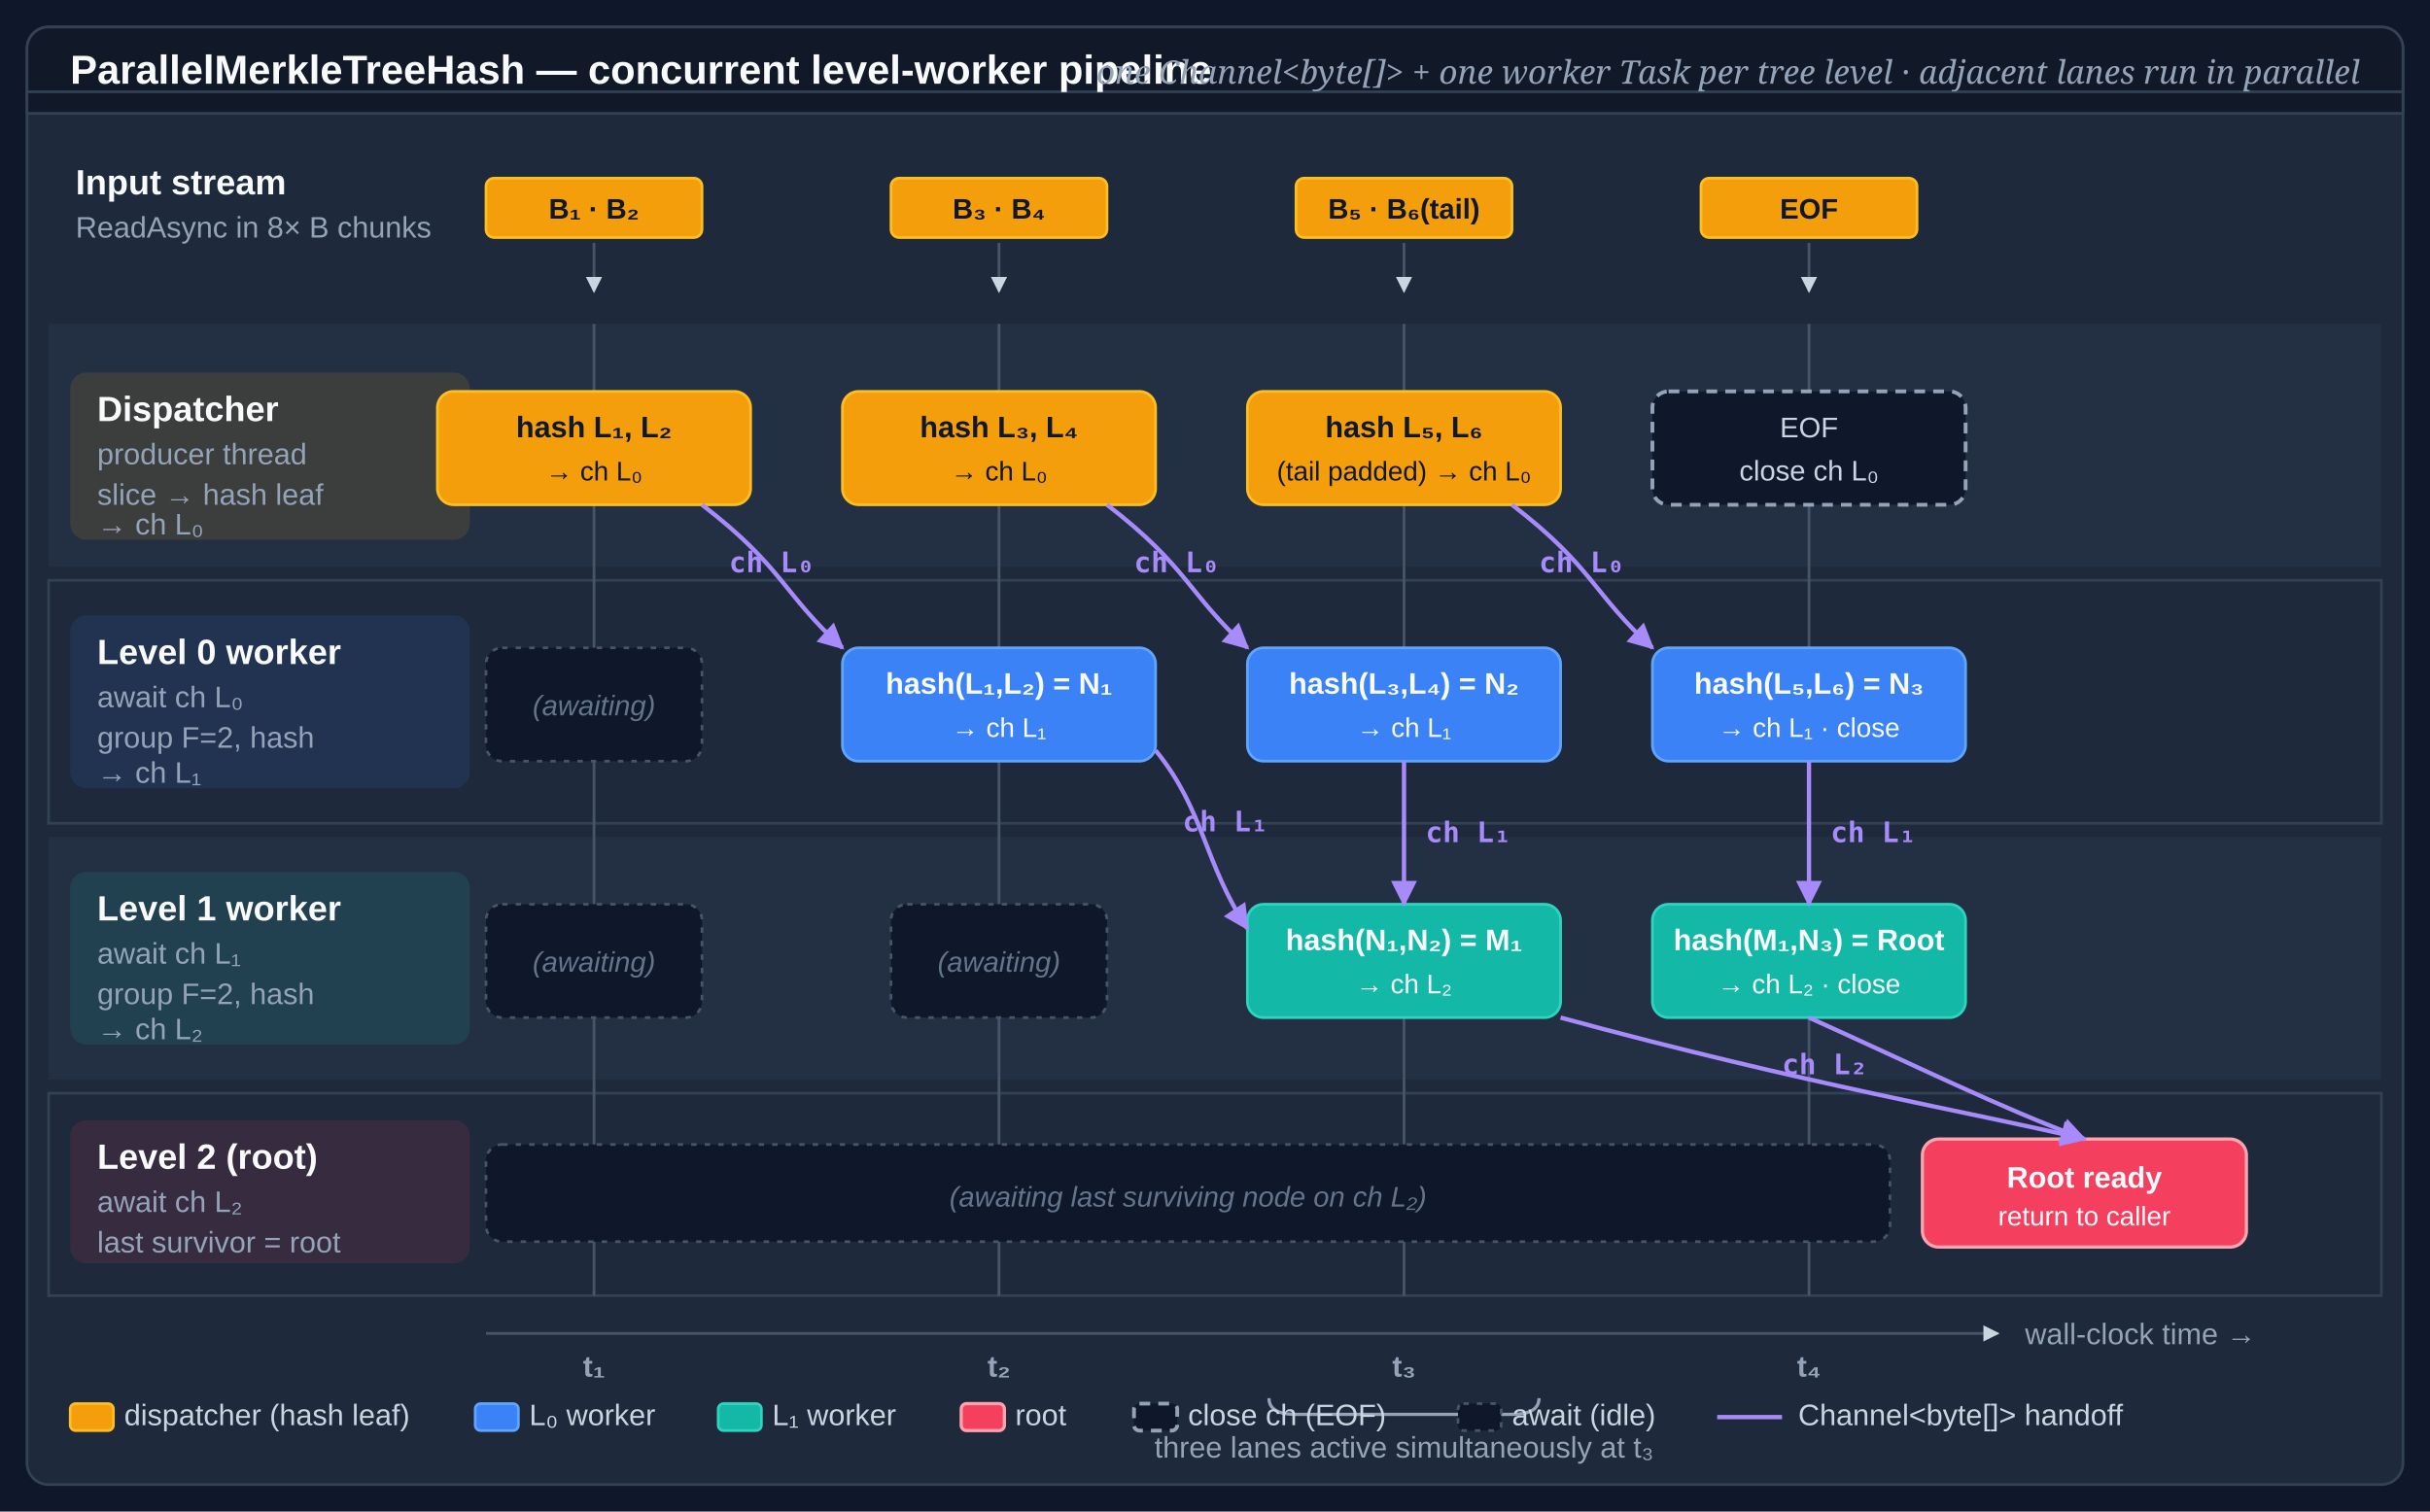
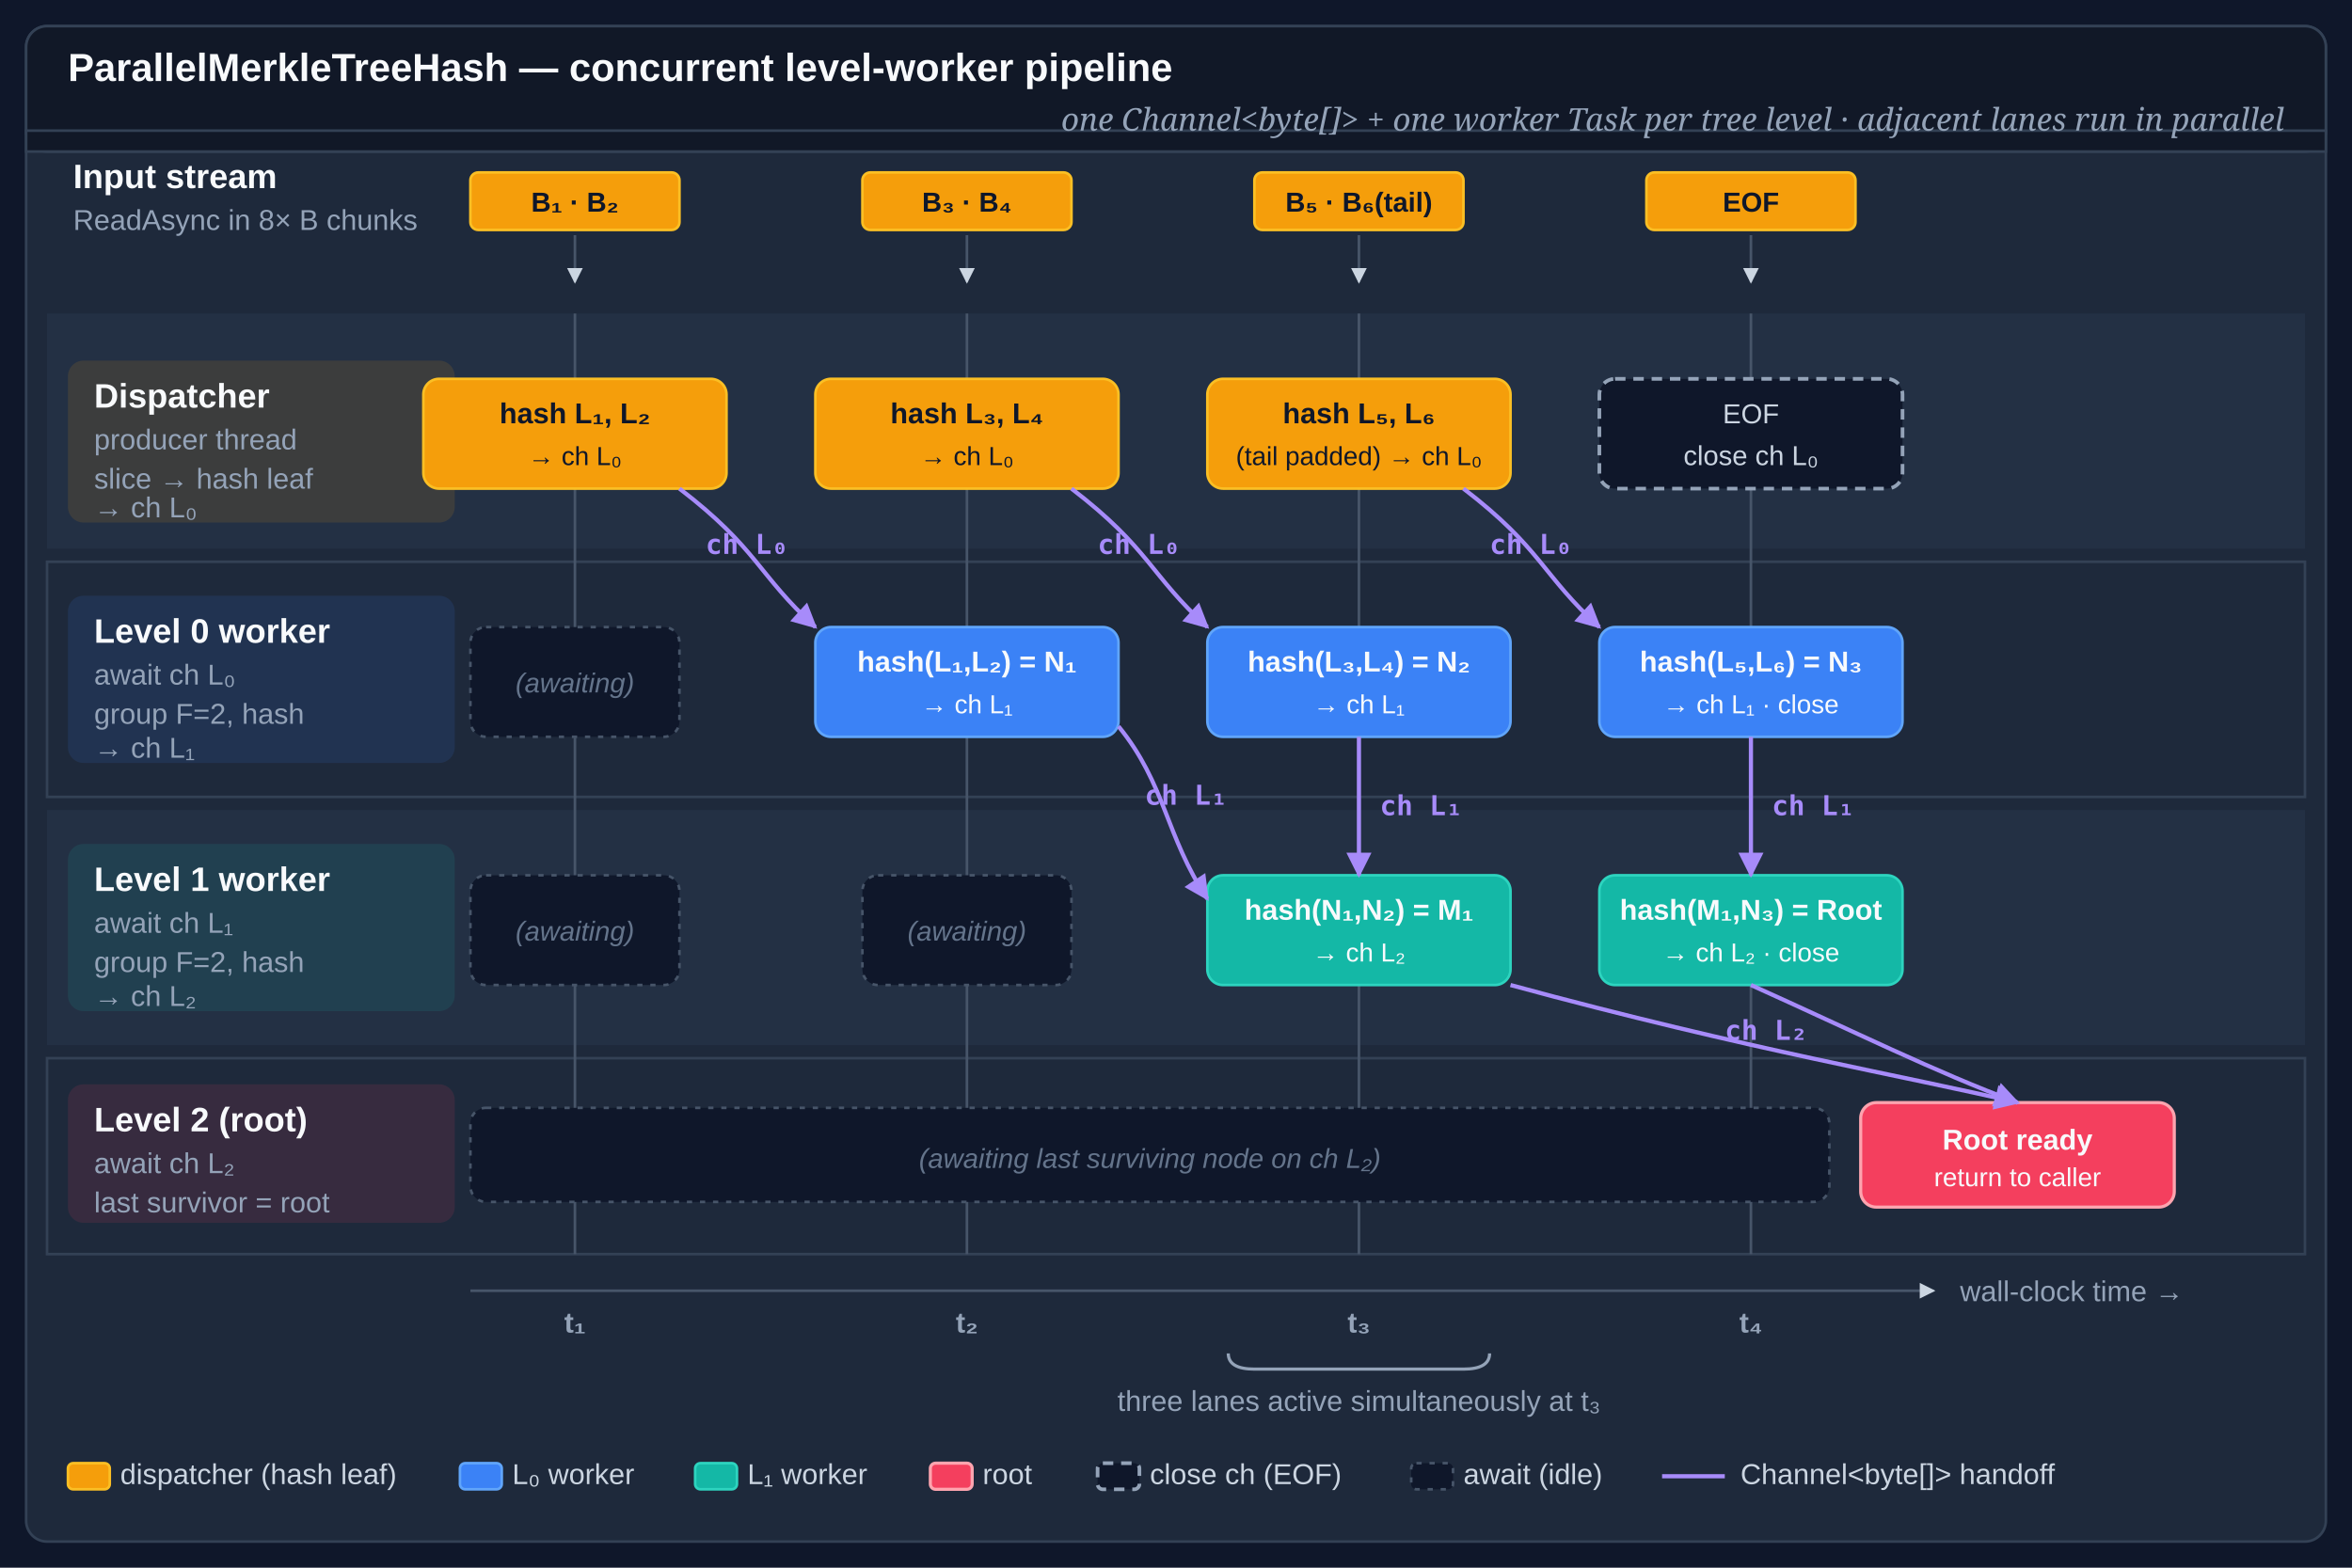
- <svg xmlns="http://www.w3.org/2000/svg" viewBox="0 0 900 560" role="img" aria-labelledby="pmerkle-title pmerkle-desc">
+ <svg xmlns="http://www.w3.org/2000/svg" viewBox="0 0 900 600" role="img" aria-labelledby="pmerkle-title pmerkle-desc">
  <defs>
    <style>
      .bg { fill: #0F172A; }
      .panel { fill: #1E293B; stroke: #334155; stroke-width: 1; }
      .header { fill: #111827; stroke: #334155; stroke-width: 1; }
      .title { fill: #F8FAFC; font: 700 15px/1 "Segoe UI",Arial,sans-serif; }
      .formula { fill: #94A3B8; font: italic 12px/1 "Cambria",Georgia,serif; }
      .lane-label { fill: #F8FAFC; font: 700 13px/1 "Segoe UI",Arial,sans-serif; }
      .lane-sub { fill: #94A3B8; font: 400 11px/1 "Segoe UI",Arial,sans-serif; }
      .sub { fill: #CBD5E1; font: 400 11px/1 "Segoe UI",Arial,sans-serif; }
      .sub-muted { fill: #94A3B8; font: 400 10.5px/1 "Segoe UI",Arial,sans-serif; }

      .lane-alt { fill: #233044; }

      .stream { fill: #64748B; stroke: #94A3B8; stroke-width: 1; }
      .ev-dispatch { fill: #F59E0B; stroke: #FBBF24; stroke-width: 1; }
      .ev-hash-l0  { fill: #3B82F6; stroke: #60A5FA; stroke-width: 1; }
      .ev-hash-l1  { fill: #14B8A6; stroke: #2DD4BF; stroke-width: 1; }
      .ev-hash-l2  { fill: #F43F5E; stroke: #FDA4AF; stroke-width: 1.2; }
      .ev-close    { fill: #0F172A; stroke: #94A3B8; stroke-width: 1.4; stroke-dasharray: 4 3; }
      .ev-idle     { fill: #0F172A; stroke: #475569; stroke-width: 1; stroke-dasharray: 2 3; }

      .ev-text { fill: #0F172A; font: 700 11px/1 "Segoe UI",Arial,sans-serif; text-anchor: middle; }
      .ev-text-light { fill: #F8FAFC; font: 700 11px/1 "Segoe UI",Arial,sans-serif; text-anchor: middle; }
      .ev-sub  { fill: #0F172A; font: 400 10px/1 "Segoe UI",Arial,sans-serif; text-anchor: middle; }
      .ev-sub-light { fill: #F8FAFC; font: 400 10px/1 "Segoe UI",Arial,sans-serif; text-anchor: middle; }
      .ev-close-text { fill: #CBD5E1; font: 400 10.5px/1 "Segoe UI",Arial,sans-serif; text-anchor: middle; }
      .ev-idle-text { fill: #64748B; font: italic 10.5px/1 "Segoe UI",Arial,sans-serif; text-anchor: middle; }

      .ch { stroke: #A78BFA; stroke-width: 1.6; fill: none; }
      .ch-label { fill: #A78BFA; font: 600 10.5px/1 "Consolas",Menlo,monospace; }

      .tick { stroke: #475569; stroke-width: 1; }
      .tick-label { fill: #94A3B8; font: 600 11px/1 "Segoe UI",Arial,sans-serif; text-anchor: middle; }

      .input-chunk { fill: #F59E0B; stroke: #FBBF24; stroke-width: 1; }
      .input-label { fill: #0F172A; font: 700 10.5px/1 "Segoe UI",Arial,sans-serif; text-anchor: middle; }
      .root-badge { fill: #F43F5E; stroke: #FDA4AF; stroke-width: 1.5; }
      .root-text { fill: #F8FAFC; font: 700 12px/1 "Segoe UI",Arial,sans-serif; text-anchor: middle; }

      .brace { stroke: #94A3B8; stroke-width: 1.2; fill: none; }
    </style>
    <marker id="pmerkle-arr" viewBox="0 0 10 10" refX="9" refY="5" markerWidth="6" markerHeight="6" orient="auto-start-reverse">
      <path d="M0,0 L10,5 L0,10 Z" fill="#A78BFA" />
    </marker>
    <marker id="pmerkle-arr-grey" viewBox="0 0 10 10" refX="9" refY="5" markerWidth="6" markerHeight="6" orient="auto-start-reverse">
      <path d="M0,0 L10,5 L0,10 Z" fill="#CBD5E1" />
    </marker>
  </defs>
-   <rect class="bg" width="900" height="560" />
+   <rect class="bg" width="900" height="600" />
  <g transform="translate(10 10)">
-     <rect class="panel" width="880" height="540" rx="8" />
-     <rect class="header" width="880" height="32" rx="8" />
-     <rect class="header" y="24" width="880" height="8" />
+     <rect class="panel" width="880" height="580" rx="8" />
+     <rect class="header" width="880" height="48" rx="8" />
+     <rect class="header" y="40" width="880" height="8" />
    <text class="title" x="16" y="21">ParallelMerkleTreeHash — concurrent level-worker pipeline</text>
-     <text class="formula" x="880" y="21" text-anchor="end" dx="-16">one Channel&lt;byte[]&gt; + one worker Task per tree level · adjacent lanes run in parallel</text>
+     <text class="formula" x="864" y="40" text-anchor="end">one Channel&lt;byte[]&gt; + one worker Task per tree level · adjacent lanes run in parallel</text>
    <g transform="translate(0 52)">
      <text class="lane-label" x="18" y="10">Input stream</text>
      <text class="lane-sub" x="18" y="26">ReadAsync in 8× B chunks</text>
      <rect class="input-chunk" x="170" y="4" width="80" height="22" rx="3" />
      <text class="input-label" x="210" y="19">B₁ · B₂</text>
      <rect class="input-chunk" x="320" y="4" width="80" height="22" rx="3" />
      <text class="input-label" x="360" y="19">B₃ · B₄</text>
      <rect class="input-chunk" x="470" y="4" width="80" height="22" rx="3" />
      <text class="input-label" x="510" y="19">B₅ · B₆(tail)</text>
      <rect class="input-chunk" x="620" y="4" width="80" height="22" rx="3" />
      <text class="input-label" x="660" y="19">EOF</text>
      <line class="tick" x1="210" y1="28" x2="210" y2="46" stroke="#64748B" marker-end="url(#pmerkle-arr-grey)" />
      <line class="tick" x1="360" y1="28" x2="360" y2="46" stroke="#64748B" marker-end="url(#pmerkle-arr-grey)" />
      <line class="tick" x1="510" y1="28" x2="510" y2="46" stroke="#64748B" marker-end="url(#pmerkle-arr-grey)" />
      <line class="tick" x1="660" y1="28" x2="660" y2="46" stroke="#64748B" marker-end="url(#pmerkle-arr-grey)" />
    </g>
    <g>
      <rect class="lane-alt" x="8" y="110" width="864" height="90" />
      <rect class="panel" x="8" y="205" width="864" height="90" />
      <rect class="lane-alt" x="8" y="300" width="864" height="90" />
      <rect class="panel" x="8" y="395" width="864" height="75" />
    </g>
    <g>
      <g transform="translate(16 128)">
        <rect x="0" y="0" width="148" height="62" rx="6" fill="#F59E0B" opacity="0.12" />
        <text class="lane-label" x="10" y="18">Dispatcher</text>
        <text class="lane-sub" x="10" y="34">producer thread</text>
        <text class="lane-sub" x="10" y="49">slice → hash leaf</text>
        <text class="lane-sub" x="10" y="60">→ ch L₀</text>
      </g>
      <g transform="translate(16 218)">
        <rect x="0" y="0" width="148" height="64" rx="6" fill="#3B82F6" opacity="0.12" />
        <text class="lane-label" x="10" y="18">Level 0 worker</text>
        <text class="lane-sub" x="10" y="34">await ch L₀</text>
        <text class="lane-sub" x="10" y="49">group F=2, hash</text>
        <text class="lane-sub" x="10" y="62">→ ch L₁</text>
      </g>
      <g transform="translate(16 313)">
        <rect x="0" y="0" width="148" height="64" rx="6" fill="#14B8A6" opacity="0.12" />
        <text class="lane-label" x="10" y="18">Level 1 worker</text>
        <text class="lane-sub" x="10" y="34">await ch L₁</text>
        <text class="lane-sub" x="10" y="49">group F=2, hash</text>
        <text class="lane-sub" x="10" y="62">→ ch L₂</text>
      </g>
      <g transform="translate(16 405)">
        <rect x="0" y="0" width="148" height="53" rx="6" fill="#F43F5E" opacity="0.12" />
        <text class="lane-label" x="10" y="18">Level 2 (root)</text>
        <text class="lane-sub" x="10" y="34">await ch L₂</text>
        <text class="lane-sub" x="10" y="49">last survivor = root</text>
      </g>
    </g>
    <g>
      <line class="tick" x1="210" y1="110" x2="210" y2="470" />
      <line class="tick" x1="360" y1="110" x2="360" y2="470" />
      <line class="tick" x1="510" y1="110" x2="510" y2="470" />
      <line class="tick" x1="660" y1="110" x2="660" y2="470" />
    </g>
    <g>
      <rect class="ev-dispatch" x="152" y="135" width="116" height="42" rx="6" />
      <text class="ev-text" x="210" y="152">hash L₁, L₂</text>
      <text class="ev-sub" x="210" y="168">→ ch L₀</text>
      <rect class="ev-dispatch" x="302" y="135" width="116" height="42" rx="6" />
      <text class="ev-text" x="360" y="152">hash L₃, L₄</text>
      <text class="ev-sub" x="360" y="168">→ ch L₀</text>
      <rect class="ev-dispatch" x="452" y="135" width="116" height="42" rx="6" />
      <text class="ev-text" x="510" y="152">hash L₅, L₆</text>
      <text class="ev-sub" x="510" y="168">(tail padded) → ch L₀</text>
      <rect class="ev-close" x="602" y="135" width="116" height="42" rx="6" />
      <text class="ev-close-text" x="660" y="152">EOF</text>
      <text class="ev-close-text" x="660" y="168">close ch L₀</text>
    </g>
    <g>
      <rect class="ev-idle" x="170" y="230" width="80" height="42" rx="6" />
      <text class="ev-idle-text" x="210" y="255">(awaiting)</text>
      <rect class="ev-hash-l0" x="302" y="230" width="116" height="42" rx="6" />
      <text class="ev-text-light" x="360" y="247">hash(L₁,L₂) = N₁</text>
      <text class="ev-sub-light" x="360" y="263">→ ch L₁</text>
      <rect class="ev-hash-l0" x="452" y="230" width="116" height="42" rx="6" />
      <text class="ev-text-light" x="510" y="247">hash(L₃,L₄) = N₂</text>
      <text class="ev-sub-light" x="510" y="263">→ ch L₁</text>
      <rect class="ev-hash-l0" x="602" y="230" width="116" height="42" rx="6" />
      <text class="ev-text-light" x="660" y="247">hash(L₅,L₆) = N₃</text>
      <text class="ev-sub-light" x="660" y="263">→ ch L₁ · close</text>
    </g>
    <g>
      <rect class="ev-idle" x="170" y="325" width="80" height="42" rx="6" />
      <text class="ev-idle-text" x="210" y="350">(awaiting)</text>
      <rect class="ev-idle" x="320" y="325" width="80" height="42" rx="6" />
      <text class="ev-idle-text" x="360" y="350">(awaiting)</text>
      <rect class="ev-hash-l1" x="452" y="325" width="116" height="42" rx="6" />
      <text class="ev-text-light" x="510" y="342">hash(N₁,N₂) = M₁</text>
      <text class="ev-sub-light" x="510" y="358">→ ch L₂</text>
      <rect class="ev-hash-l1" x="602" y="325" width="116" height="42" rx="6" />
      <text class="ev-text-light" x="660" y="342">hash(M₁,N₃) = Root</text>
      <text class="ev-sub-light" x="660" y="358">→ ch L₂ · close</text>
    </g>
    <g>
      <rect class="ev-idle" x="170" y="414" width="520" height="36" rx="6" />
      <text class="ev-idle-text" x="430" y="437">(awaiting last surviving node on ch L₂)</text>
      <rect class="ev-hash-l2" x="702" y="412" width="120" height="40" rx="6" />
      <text class="ev-text-light" x="762" y="430">Root ready</text>
      <text class="ev-sub-light" x="762" y="444">return to caller</text>
    </g>
    <g>
      <path class="ch" d="M 250 177 C 280 200, 280 210, 302 230" marker-end="url(#pmerkle-arr)" />
      <path class="ch" d="M 400 177 C 430 200, 430 210, 452 230" marker-end="url(#pmerkle-arr)" />
      <path class="ch" d="M 550 177 C 580 200, 580 210, 602 230" marker-end="url(#pmerkle-arr)" />
      <text class="ch-label" x="260" y="202">ch L₀</text>
      <text class="ch-label" x="410" y="202">ch L₀</text>
      <text class="ch-label" x="560" y="202">ch L₀</text>
      <path class="ch" d="M 418 268 C 436 290, 436 310, 452 334" marker-end="url(#pmerkle-arr)" />
      <path class="ch" d="M 510 272 C 510 300, 510 310, 510 325" marker-end="url(#pmerkle-arr)" />
      <text class="ch-label" x="428" y="298">ch L₁</text>
      <text class="ch-label" x="518" y="302">ch L₁</text>
      <path class="ch" d="M 660 272 C 660 300, 660 310, 660 325" marker-end="url(#pmerkle-arr)" />
      <text class="ch-label" x="668" y="302">ch L₁</text>
      <path class="ch" d="M 568 367 C 660 392, 720 402, 762 412" marker-end="url(#pmerkle-arr)" />
      <text class="ch-label" x="650" y="388">ch L₂</text>
      <path class="ch" d="M 660 367 C 700 385, 730 400, 762 412" marker-end="url(#pmerkle-arr)" />
    </g>
    <g transform="translate(0 478)">
      <line class="tick" x1="170" y1="6" x2="730" y2="6" stroke="#64748B" marker-end="url(#pmerkle-arr-grey)" />
      <text class="tick-label" x="210" y="22">t₁</text>
      <text class="tick-label" x="360" y="22">t₂</text>
      <text class="tick-label" x="510" y="22">t₃</text>
      <text class="tick-label" x="660" y="22">t₄</text>
      <text class="lane-sub" x="740" y="10">wall-clock time →</text>
      <path class="brace" d="M 460 30 Q 460 36 470 36 L 550 36 Q 560 36 560 30" />
      <text class="lane-sub" x="510" y="52" text-anchor="middle">three lanes active simultaneously at t₃</text>
    </g>
-     <g transform="translate(16 516)">
+     <g transform="translate(16 556)">
      <rect class="ev-dispatch" x="0" y="-6" width="16" height="10" rx="2" />
      <text class="sub" x="20" y="2">dispatcher (hash leaf)</text>
      <rect class="ev-hash-l0" x="150" y="-6" width="16" height="10" rx="2" />
      <text class="sub" x="170" y="2">L₀ worker</text>
      <rect class="ev-hash-l1" x="240" y="-6" width="16" height="10" rx="2" />
      <text class="sub" x="260" y="2">L₁ worker</text>
      <rect class="ev-hash-l2" x="330" y="-6" width="16" height="10" rx="2" />
      <text class="sub" x="350" y="2">root</text>
      <rect class="ev-close" x="394" y="-6" width="16" height="10" rx="2" />
      <text class="sub" x="414" y="2">close ch (EOF)</text>
      <rect class="ev-idle" x="514" y="-6" width="16" height="10" rx="2" />
      <text class="sub" x="534" y="2">await (idle)</text>
      <line class="ch" x1="610" y1="-1" x2="634" y2="-1" />
      <text class="sub" x="640" y="2">Channel&lt;byte[]&gt; handoff</text>
    </g>
  </g>
</svg>
